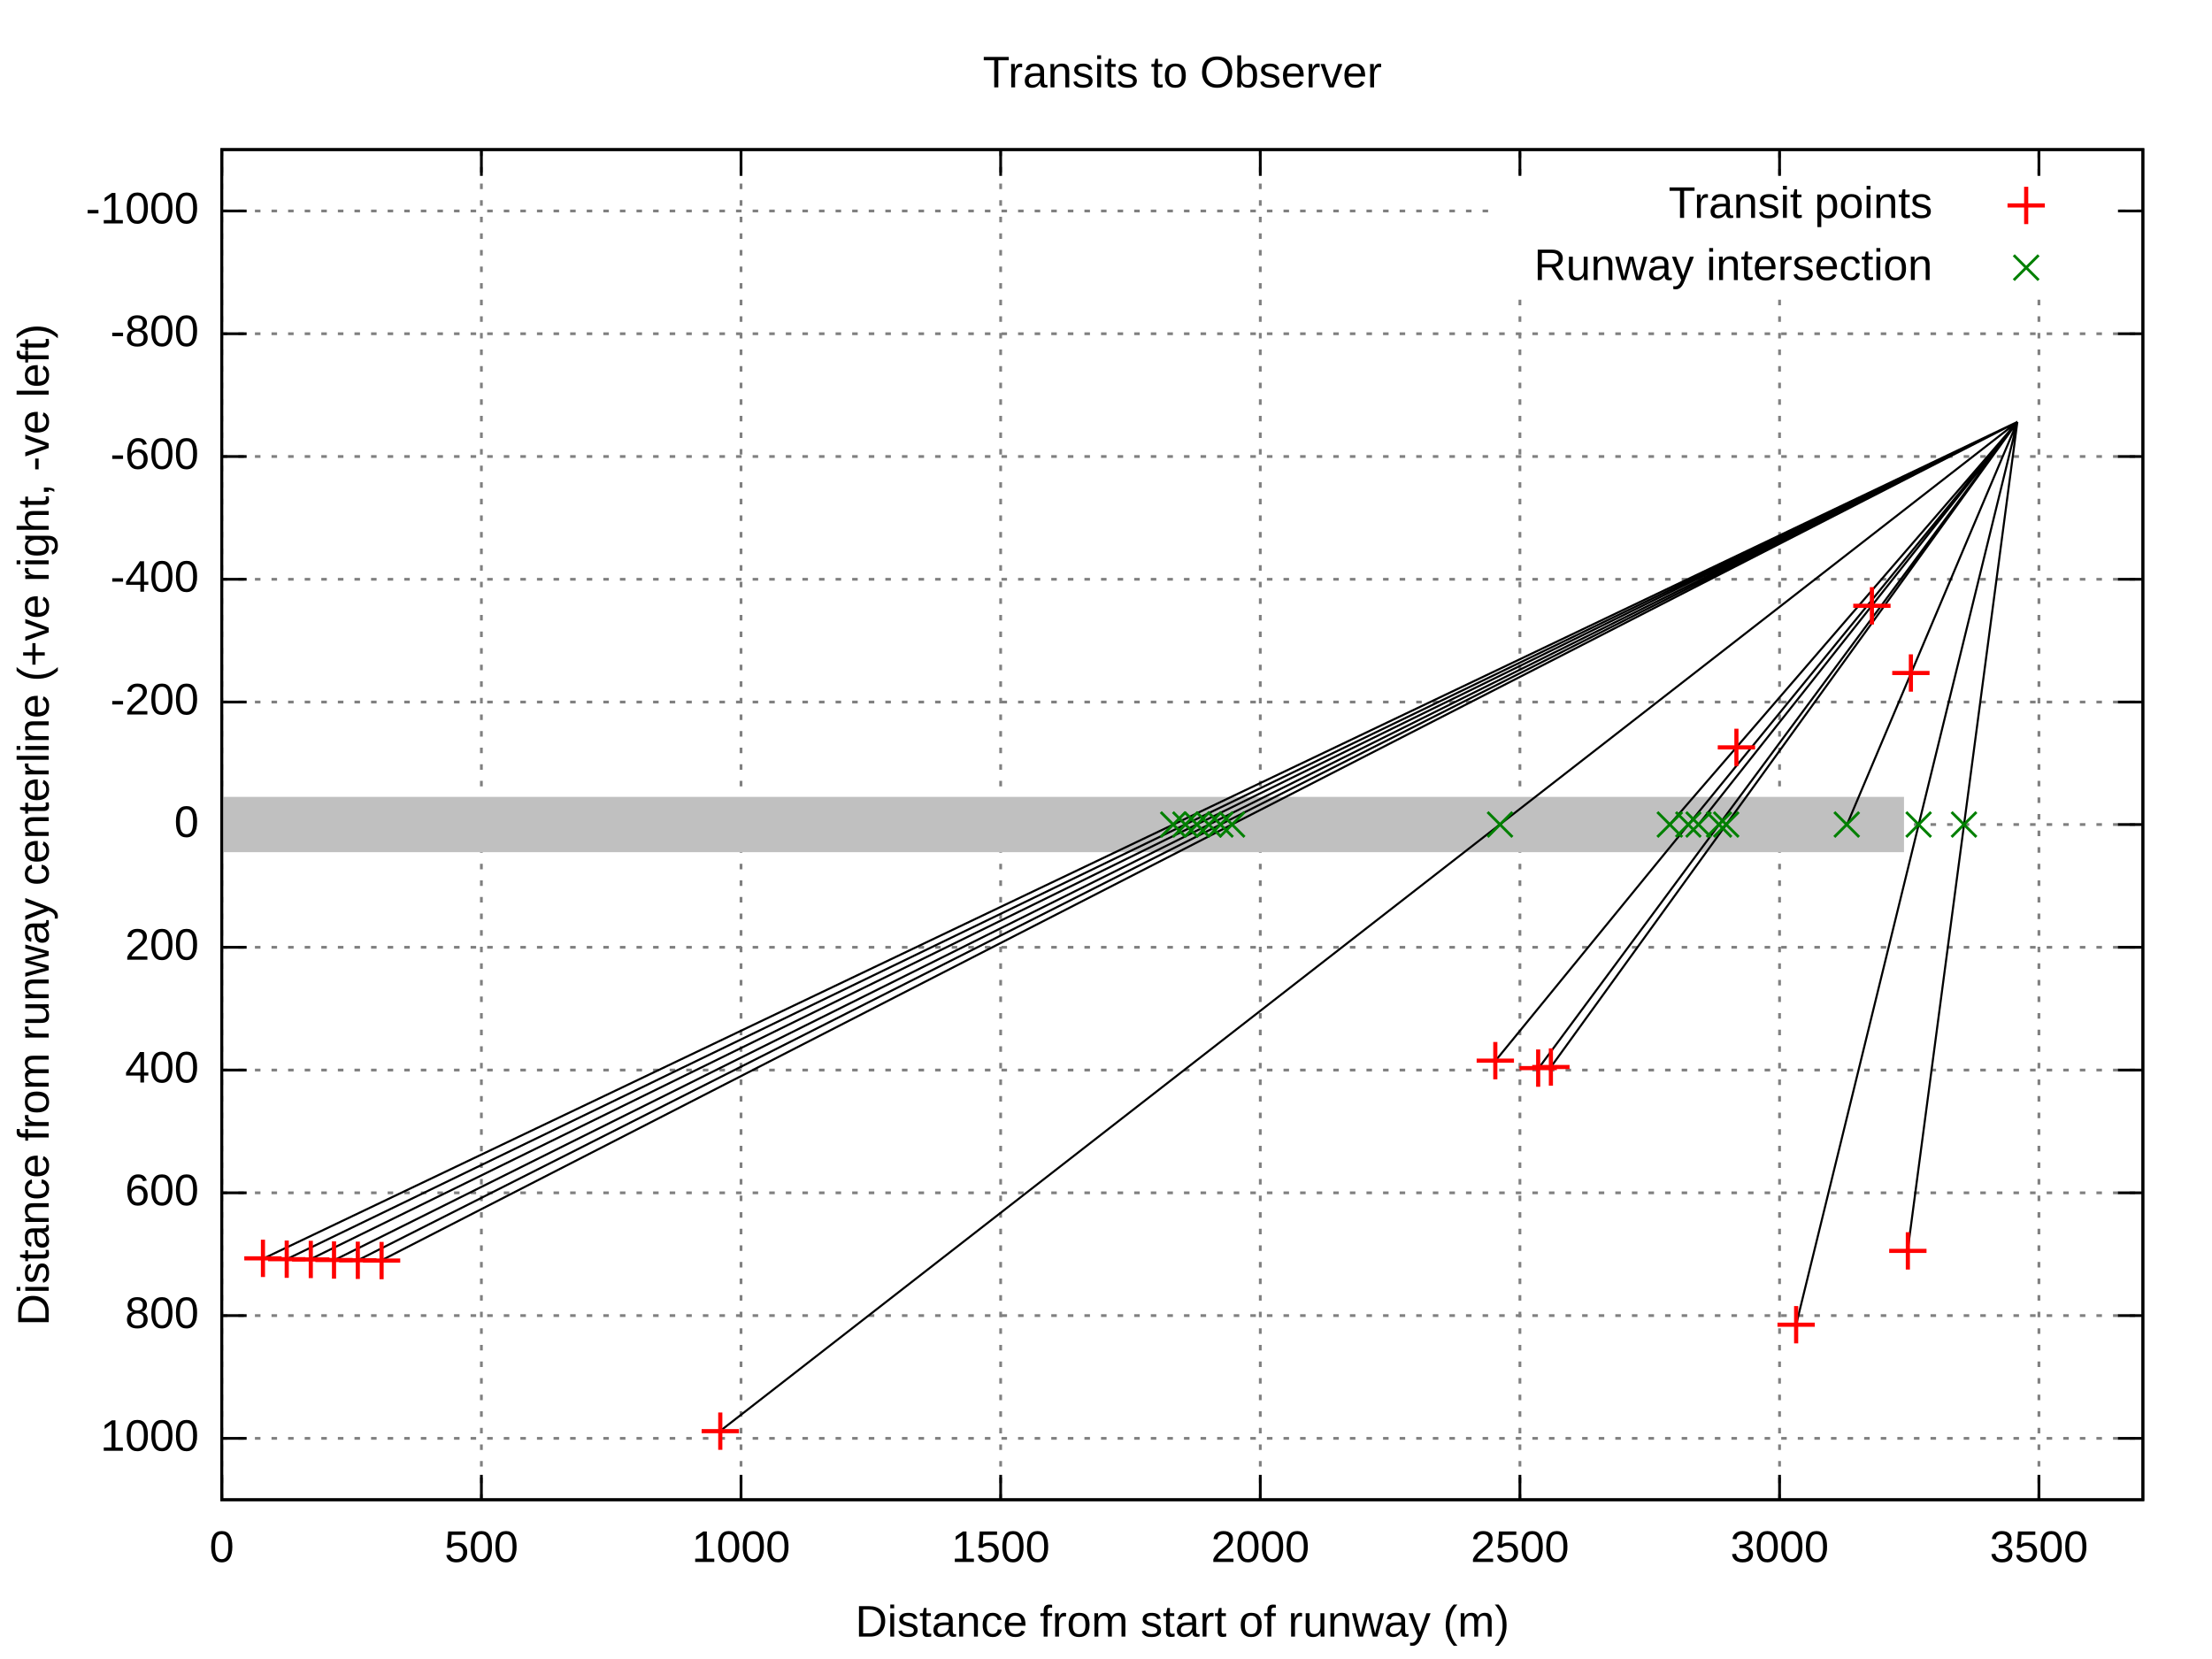
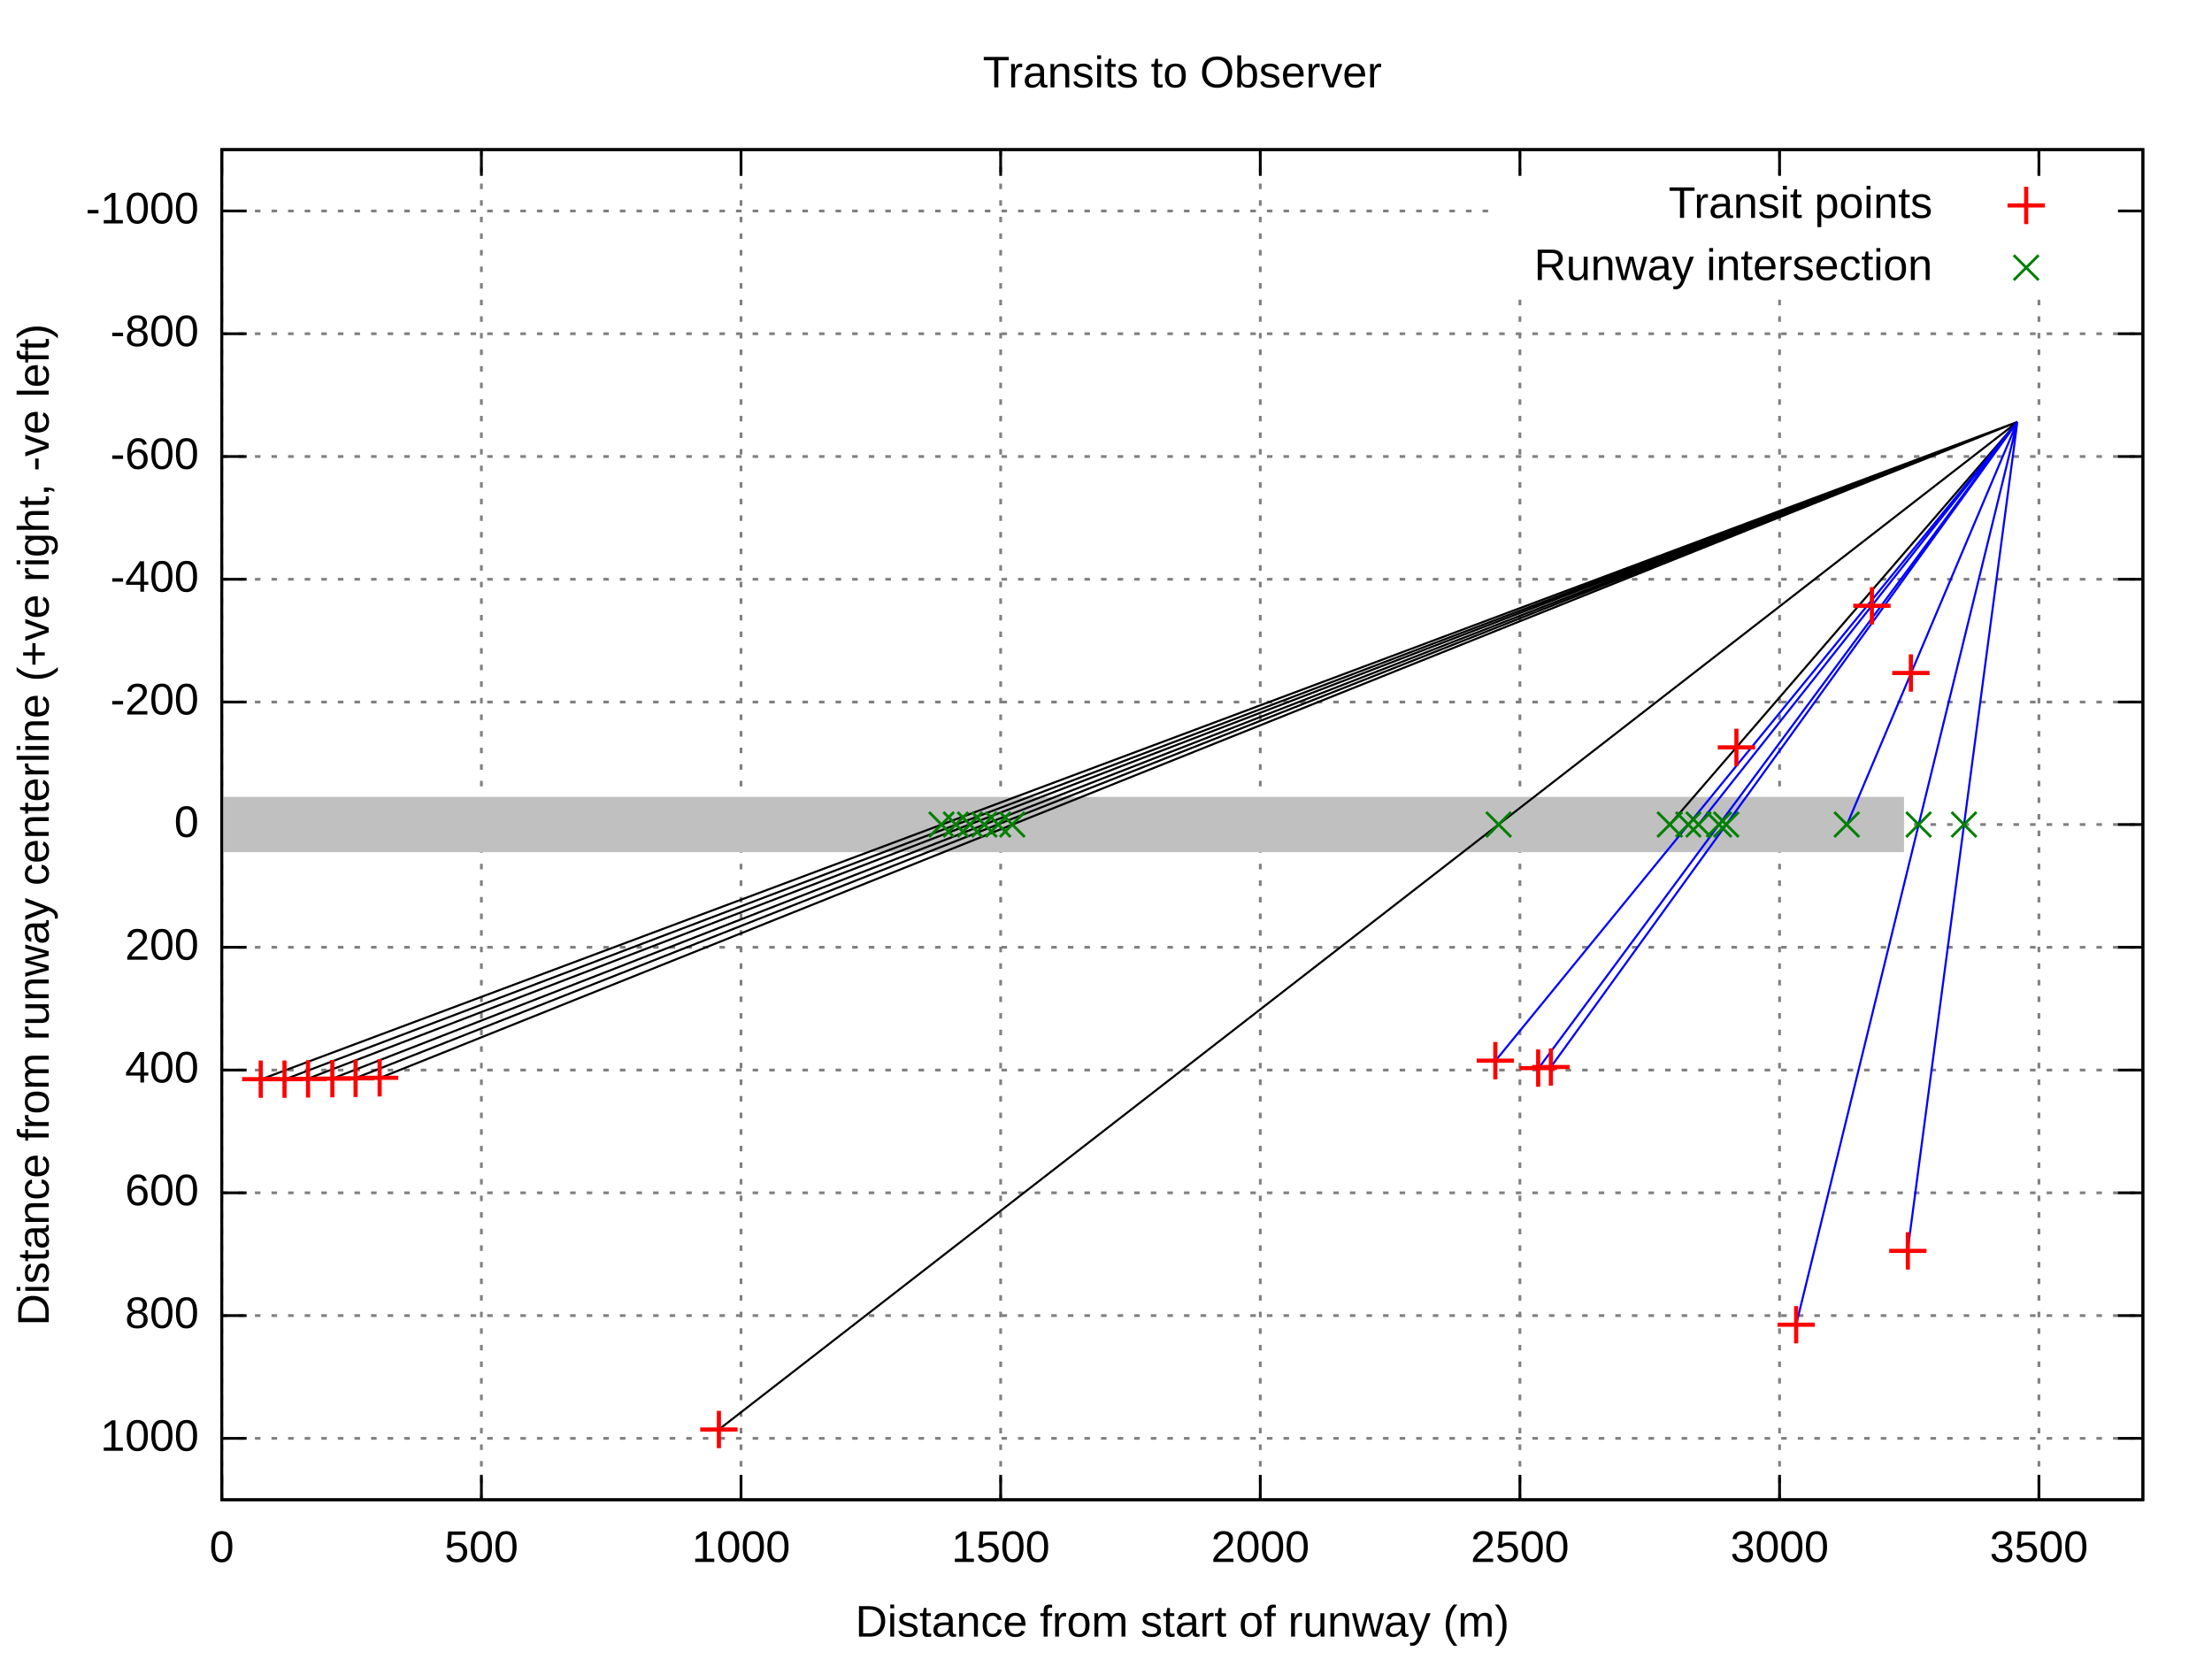
<svg xmlns="http://www.w3.org/2000/svg" xmlns:xlink="http://www.w3.org/1999/xlink" width="800" height="600" viewBox="0 0 800 600">
  <g id="gnuplot_canvas">
    <rect x="0" y="0" width="800" height="600" fill="none" />
    <defs>
      <circle id="gpDot" r="0.5" stroke-width="0.5" />
      <path id="gpPt0" stroke-width="0.222" stroke="currentColor" d="M-1,0 h2 M0,-1 v2" />
      <path id="gpPt1" stroke-width="0.222" stroke="currentColor" d="M-1,-1 L1,1 M1,-1 L-1,1" />
      <path id="gpPt2" stroke-width="0.222" stroke="currentColor" d="M-1,0 L1,0 M0,-1 L0,1 M-1,-1 L1,1 M-1,1 L1,-1" />
      <rect id="gpPt3" stroke-width="0.222" stroke="currentColor" x="-1" y="-1" width="2" height="2" />
      <rect id="gpPt4" stroke-width="0.222" stroke="currentColor" fill="currentColor" x="-1" y="-1" width="2" height="2" />
      <circle id="gpPt5" stroke-width="0.222" stroke="currentColor" cx="0" cy="0" r="1" />
      <use xlink:href="#gpPt5" id="gpPt6" fill="currentColor" stroke="none" />
      <path id="gpPt7" stroke-width="0.222" stroke="currentColor" d="M0,-1.33 L-1.33,0.67 L1.33,0.67 z" />
      <use xlink:href="#gpPt7" id="gpPt8" fill="currentColor" stroke="none" />
      <use xlink:href="#gpPt7" id="gpPt9" stroke="currentColor" transform="rotate(180)" />
      <use xlink:href="#gpPt9" id="gpPt10" fill="currentColor" stroke="none" />
      <use xlink:href="#gpPt3" id="gpPt11" stroke="currentColor" transform="rotate(45)" />
      <use xlink:href="#gpPt11" id="gpPt12" fill="currentColor" stroke="none" />
    </defs>
    <g style="fill:none; color:white; stroke:currentColor; stroke-width:1.00; stroke-linecap:butt; stroke-linejoin:miter">
</g>
    <g style="fill:none; color:black; stroke:currentColor; stroke-width:1.00; stroke-linecap:butt; stroke-linejoin:miter">
</g>
    <g style="fill:none; color:gray; stroke:currentColor; stroke-width:1.00; stroke-linecap:butt; stroke-linejoin:miter">
      <path stroke="gray" stroke-dasharray=" 2,4" class="gridline" d="M80.2,76.3 L541.2,76.3 M766.7,76.3 L775.0,76.3  h0.01" />
    </g>
    <g style="fill:none; color:black; stroke:currentColor; stroke-width:1.00; stroke-linecap:butt; stroke-linejoin:miter">
      <path stroke="black" d="M80.2,76.3 L89.2,76.3 M775.0,76.3 L766.0,76.3  h0.01" />
      <g transform="translate(71.9,80.8)" style="stroke:none; fill:black; font-family:Arial; font-size:12.00pt; text-anchor:end">
        <text>-1000</text>
      </g>
    </g>
    <g style="fill:none; color:gray; stroke:currentColor; stroke-width:1.00; stroke-linecap:butt; stroke-linejoin:miter">
      <path stroke="gray" stroke-dasharray=" 2,4" class="gridline" d="M80.2,120.7 L775.0,120.7  h0.01" />
    </g>
    <g style="fill:none; color:black; stroke:currentColor; stroke-width:1.00; stroke-linecap:butt; stroke-linejoin:miter">
      <path stroke="black" d="M80.2,120.7 L89.2,120.7 M775.0,120.7 L766.0,120.7  h0.01" />
      <g transform="translate(71.9,125.2)" style="stroke:none; fill:black; font-family:Arial; font-size:12.00pt; text-anchor:end">
        <text>-800</text>
      </g>
    </g>
    <g style="fill:none; color:gray; stroke:currentColor; stroke-width:1.00; stroke-linecap:butt; stroke-linejoin:miter">
      <path stroke="gray" stroke-dasharray=" 2,4" class="gridline" d="M80.2,165.1 L775.0,165.1  h0.01" />
    </g>
    <g style="fill:none; color:black; stroke:currentColor; stroke-width:1.00; stroke-linecap:butt; stroke-linejoin:miter">
      <path stroke="black" d="M80.2,165.1 L89.2,165.1 M775.0,165.1 L766.0,165.1  h0.01" />
      <g transform="translate(71.9,169.6)" style="stroke:none; fill:black; font-family:Arial; font-size:12.00pt; text-anchor:end">
        <text>-600</text>
      </g>
    </g>
    <g style="fill:none; color:gray; stroke:currentColor; stroke-width:1.00; stroke-linecap:butt; stroke-linejoin:miter">
      <path stroke="gray" stroke-dasharray=" 2,4" class="gridline" d="M80.2,209.5 L775.0,209.5  h0.01" />
    </g>
    <g style="fill:none; color:black; stroke:currentColor; stroke-width:1.00; stroke-linecap:butt; stroke-linejoin:miter">
      <path stroke="black" d="M80.2,209.5 L89.2,209.5 M775.0,209.5 L766.0,209.5  h0.01" />
      <g transform="translate(71.9,214.0)" style="stroke:none; fill:black; font-family:Arial; font-size:12.00pt; text-anchor:end">
        <text>-400</text>
      </g>
    </g>
    <g style="fill:none; color:gray; stroke:currentColor; stroke-width:1.00; stroke-linecap:butt; stroke-linejoin:miter">
      <path stroke="gray" stroke-dasharray=" 2,4" class="gridline" d="M80.2,253.9 L775.0,253.9  h0.01" />
    </g>
    <g style="fill:none; color:black; stroke:currentColor; stroke-width:1.00; stroke-linecap:butt; stroke-linejoin:miter">
      <path stroke="black" d="M80.2,253.9 L89.2,253.9 M775.0,253.9 L766.0,253.9  h0.01" />
      <g transform="translate(71.9,258.4)" style="stroke:none; fill:black; font-family:Arial; font-size:12.00pt; text-anchor:end">
        <text>-200</text>
      </g>
    </g>
    <g style="fill:none; color:gray; stroke:currentColor; stroke-width:1.00; stroke-linecap:butt; stroke-linejoin:miter">
      <path stroke="gray" stroke-dasharray=" 2,4" class="gridline" d="M80.2,298.2 L775.0,298.2  h0.01" />
    </g>
    <g style="fill:none; color:black; stroke:currentColor; stroke-width:1.00; stroke-linecap:butt; stroke-linejoin:miter">
      <path stroke="black" d="M80.2,298.2 L89.2,298.2 M775.0,298.2 L766.0,298.2  h0.01" />
      <g transform="translate(71.9,302.7)" style="stroke:none; fill:black; font-family:Arial; font-size:12.00pt; text-anchor:end">
        <text> 0</text>
      </g>
    </g>
    <g style="fill:none; color:gray; stroke:currentColor; stroke-width:1.00; stroke-linecap:butt; stroke-linejoin:miter">
      <path stroke="gray" stroke-dasharray=" 2,4" class="gridline" d="M80.2,342.6 L775.0,342.6  h0.01" />
    </g>
    <g style="fill:none; color:black; stroke:currentColor; stroke-width:1.00; stroke-linecap:butt; stroke-linejoin:miter">
      <path stroke="black" d="M80.2,342.6 L89.2,342.6 M775.0,342.6 L766.0,342.6  h0.01" />
      <g transform="translate(71.9,347.1)" style="stroke:none; fill:black; font-family:Arial; font-size:12.00pt; text-anchor:end">
        <text> 200</text>
      </g>
    </g>
    <g style="fill:none; color:gray; stroke:currentColor; stroke-width:1.00; stroke-linecap:butt; stroke-linejoin:miter">
      <path stroke="gray" stroke-dasharray=" 2,4" class="gridline" d="M80.2,387.0 L775.0,387.0  h0.01" />
    </g>
    <g style="fill:none; color:black; stroke:currentColor; stroke-width:1.00; stroke-linecap:butt; stroke-linejoin:miter">
      <path stroke="black" d="M80.2,387.0 L89.2,387.0 M775.0,387.0 L766.0,387.0  h0.01" />
      <g transform="translate(71.9,391.5)" style="stroke:none; fill:black; font-family:Arial; font-size:12.00pt; text-anchor:end">
        <text> 400</text>
      </g>
    </g>
    <g style="fill:none; color:gray; stroke:currentColor; stroke-width:1.00; stroke-linecap:butt; stroke-linejoin:miter">
      <path stroke="gray" stroke-dasharray=" 2,4" class="gridline" d="M80.2,431.4 L775.0,431.4  h0.01" />
    </g>
    <g style="fill:none; color:black; stroke:currentColor; stroke-width:1.00; stroke-linecap:butt; stroke-linejoin:miter">
      <path stroke="black" d="M80.2,431.4 L89.2,431.4 M775.0,431.4 L766.0,431.4  h0.01" />
      <g transform="translate(71.9,435.9)" style="stroke:none; fill:black; font-family:Arial; font-size:12.00pt; text-anchor:end">
        <text> 600</text>
      </g>
    </g>
    <g style="fill:none; color:gray; stroke:currentColor; stroke-width:1.00; stroke-linecap:butt; stroke-linejoin:miter">
      <path stroke="gray" stroke-dasharray=" 2,4" class="gridline" d="M80.2,475.8 L775.0,475.8  h0.01" />
    </g>
    <g style="fill:none; color:black; stroke:currentColor; stroke-width:1.00; stroke-linecap:butt; stroke-linejoin:miter">
      <path stroke="black" d="M80.2,475.8 L89.2,475.8 M775.0,475.8 L766.0,475.8  h0.01" />
      <g transform="translate(71.9,480.3)" style="stroke:none; fill:black; font-family:Arial; font-size:12.00pt; text-anchor:end">
        <text> 800</text>
      </g>
    </g>
    <g style="fill:none; color:gray; stroke:currentColor; stroke-width:1.00; stroke-linecap:butt; stroke-linejoin:miter">
      <path stroke="gray" stroke-dasharray=" 2,4" class="gridline" d="M80.2,520.2 L775.0,520.2  h0.01" />
    </g>
    <g style="fill:none; color:black; stroke:currentColor; stroke-width:1.00; stroke-linecap:butt; stroke-linejoin:miter">
      <path stroke="black" d="M80.2,520.2 L89.2,520.2 M775.0,520.2 L766.0,520.2  h0.01" />
      <g transform="translate(71.9,524.7)" style="stroke:none; fill:black; font-family:Arial; font-size:12.00pt; text-anchor:end">
        <text> 1000</text>
      </g>
    </g>
    <g style="fill:none; color:gray; stroke:currentColor; stroke-width:1.00; stroke-linecap:butt; stroke-linejoin:miter">
      <path stroke="gray" stroke-dasharray=" 2,4" class="gridline" d="M80.2,542.4 L80.2,54.1  h0.01" />
    </g>
    <g style="fill:none; color:black; stroke:currentColor; stroke-width:1.00; stroke-linecap:butt; stroke-linejoin:miter">
      <path stroke="black" d="M80.2,542.4 L80.2,533.4 M80.2,54.1 L80.2,63.1  h0.01" />
      <g transform="translate(80.2,564.9)" style="stroke:none; fill:black; font-family:Arial; font-size:12.00pt; text-anchor:middle">
        <text> 0</text>
      </g>
    </g>
    <g style="fill:none; color:gray; stroke:currentColor; stroke-width:1.00; stroke-linecap:butt; stroke-linejoin:miter">
      <path stroke="gray" stroke-dasharray=" 2,4" class="gridline" d="M174.1,542.4 L174.1,54.1  h0.01" />
    </g>
    <g style="fill:none; color:black; stroke:currentColor; stroke-width:1.00; stroke-linecap:butt; stroke-linejoin:miter">
      <path stroke="black" d="M174.1,542.4 L174.1,533.4 M174.1,54.1 L174.1,63.1  h0.01" />
      <g transform="translate(174.1,564.9)" style="stroke:none; fill:black; font-family:Arial; font-size:12.00pt; text-anchor:middle">
        <text> 500</text>
      </g>
    </g>
    <g style="fill:none; color:gray; stroke:currentColor; stroke-width:1.00; stroke-linecap:butt; stroke-linejoin:miter">
      <path stroke="gray" stroke-dasharray=" 2,4" class="gridline" d="M268.0,542.4 L268.0,54.1  h0.01" />
    </g>
    <g style="fill:none; color:black; stroke:currentColor; stroke-width:1.00; stroke-linecap:butt; stroke-linejoin:miter">
      <path stroke="black" d="M268.0,542.4 L268.0,533.4 M268.0,54.1 L268.0,63.1  h0.01" />
      <g transform="translate(268.0,564.9)" style="stroke:none; fill:black; font-family:Arial; font-size:12.00pt; text-anchor:middle">
        <text> 1000</text>
      </g>
    </g>
    <g style="fill:none; color:gray; stroke:currentColor; stroke-width:1.00; stroke-linecap:butt; stroke-linejoin:miter">
      <path stroke="gray" stroke-dasharray=" 2,4" class="gridline" d="M361.9,542.4 L361.9,54.1  h0.01" />
    </g>
    <g style="fill:none; color:black; stroke:currentColor; stroke-width:1.00; stroke-linecap:butt; stroke-linejoin:miter">
      <path stroke="black" d="M361.9,542.4 L361.9,533.4 M361.9,54.1 L361.9,63.1  h0.01" />
      <g transform="translate(361.9,564.9)" style="stroke:none; fill:black; font-family:Arial; font-size:12.00pt; text-anchor:middle">
        <text> 1500</text>
      </g>
    </g>
    <g style="fill:none; color:gray; stroke:currentColor; stroke-width:1.00; stroke-linecap:butt; stroke-linejoin:miter">
      <path stroke="gray" stroke-dasharray=" 2,4" class="gridline" d="M455.8,542.4 L455.8,54.1  h0.01" />
    </g>
    <g style="fill:none; color:black; stroke:currentColor; stroke-width:1.00; stroke-linecap:butt; stroke-linejoin:miter">
      <path stroke="black" d="M455.8,542.4 L455.8,533.4 M455.8,54.1 L455.8,63.1  h0.01" />
      <g transform="translate(455.8,564.9)" style="stroke:none; fill:black; font-family:Arial; font-size:12.00pt; text-anchor:middle">
        <text> 2000</text>
      </g>
    </g>
    <g style="fill:none; color:gray; stroke:currentColor; stroke-width:1.00; stroke-linecap:butt; stroke-linejoin:miter">
      <path stroke="gray" stroke-dasharray=" 2,4" class="gridline" d="M549.7,542.4 L549.7,108.1 M549.7,63.1 L549.7,54.1  h0.01" />
    </g>
    <g style="fill:none; color:black; stroke:currentColor; stroke-width:1.00; stroke-linecap:butt; stroke-linejoin:miter">
      <path stroke="black" d="M549.7,542.4 L549.7,533.4 M549.7,54.1 L549.7,63.1  h0.01" />
      <g transform="translate(549.7,564.9)" style="stroke:none; fill:black; font-family:Arial; font-size:12.00pt; text-anchor:middle">
        <text> 2500</text>
      </g>
    </g>
    <g style="fill:none; color:gray; stroke:currentColor; stroke-width:1.00; stroke-linecap:butt; stroke-linejoin:miter">
      <path stroke="gray" stroke-dasharray=" 2,4" class="gridline" d="M643.6,542.4 L643.6,108.1 M643.6,63.1 L643.6,54.1  h0.01" />
    </g>
    <g style="fill:none; color:black; stroke:currentColor; stroke-width:1.00; stroke-linecap:butt; stroke-linejoin:miter">
      <path stroke="black" d="M643.6,542.4 L643.6,533.4 M643.6,54.1 L643.6,63.1  h0.01" />
      <g transform="translate(643.6,564.9)" style="stroke:none; fill:black; font-family:Arial; font-size:12.00pt; text-anchor:middle">
        <text> 3000</text>
      </g>
    </g>
    <g style="fill:none; color:gray; stroke:currentColor; stroke-width:1.00; stroke-linecap:butt; stroke-linejoin:miter">
      <path stroke="gray" stroke-dasharray=" 2,4" class="gridline" d="M737.4,542.4 L737.4,108.1 M737.4,63.1 L737.4,54.1  h0.01" />
    </g>
    <g style="fill:none; color:black; stroke:currentColor; stroke-width:1.00; stroke-linecap:butt; stroke-linejoin:miter">
      <path stroke="black" d="M737.4,542.4 L737.4,533.4 M737.4,54.1 L737.4,63.1  h0.01" />
      <g transform="translate(737.4,564.9)" style="stroke:none; fill:black; font-family:Arial; font-size:12.00pt; text-anchor:middle">
        <text> 3500</text>
      </g>
      <path stroke="black" d="M80.2,54.1 L80.2,542.4 L775.0,542.4 L775.0,54.1 L80.2,54.1 Z  h0.01" />
      <g transform="translate(17.6,298.3) rotate(270)" style="stroke:none; fill:black; font-family:Arial; font-size:12.00pt; text-anchor:middle">
        <text>Distance from runway centerline (+ve right, -ve left)</text>
      </g>
      <g transform="translate(427.6,591.9)" style="stroke:none; fill:black; font-family:Arial; font-size:12.00pt; text-anchor:middle">
        <text>Distance from start of runway (m)</text>
      </g>
      <g transform="translate(427.6,31.6)" style="stroke:none; fill:black; font-family:Arial; font-size:12.00pt; text-anchor:middle">
        <text>Transits to Observer</text>
      </g>
    </g>
    <g style="fill:none; color:black; stroke:currentColor; stroke-width:20.00; stroke-linecap:butt; stroke-linejoin:miter">
      <path stroke="rgb(192, 192, 192)" d="M80.2,298.2 L688.6,298.2  h0.01" />
    </g>
    <g style="fill:none; color:black; stroke:rgb(192, 192, 192); stroke-width:0.75; stroke-linecap:butt; stroke-linejoin:miter">
-       <path stroke="black" d="M95.2,455.2 L729.6,152.6 M103.7,455.4 L729.6,152.6 M112.3,455.4 L729.6,152.6 M120.8,455.8 L729.6,152.6    M129.4,455.8 L729.6,152.6 M138.0,455.8 L729.6,152.6 M260.5,517.5 L729.6,152.6 M603.9,298.2 L729.6,152.6    M614.3,298.2 L729.6,152.6 M540.8,383.7 L729.6,152.6 M556.4,386.4 L729.6,152.6 M560.9,385.9 L729.6,152.6    M668.0,298.2 L729.6,152.6 M649.6,479.1 L729.6,152.6 M689.9,452.5 L729.6,152.6  h0.01" />
+       <path stroke="black" d="M94.3,390.4 L729.6,152.6 M102.9,390.4 L729.6,152.6 M111.4,390.1 L729.6,152.6 M120.2,390.1 L729.6,152.6    M128.6,389.9 L729.6,152.6 M137.3,389.9 L729.6,152.6 M260.1,516.9 L729.6,152.6 M603.9,298.2 L729.6,152.6     h0.01" />
+       <path stroke="rgb(  0,   0, 255)" d="M614.3,298.2 L729.6,152.6 M540.8,383.7 L729.6,152.6 M556.4,386.4 L729.6,152.6 M560.9,385.9 L729.6,152.6    M668.0,298.2 L729.6,152.6 M649.6,479.1 L729.6,152.6 M689.9,452.5 L729.6,152.6  h0.01" />
    </g>
    <g style="fill:none; color:black; stroke:black; stroke-width:1.00; stroke-linecap:butt; stroke-linejoin:miter">
</g>
    <g id="gnuplot_plot_1">
      <g style="fill:none; color:red; stroke:currentColor; stroke-width:1.00; stroke-linecap:butt; stroke-linejoin:miter">
        <g transform="translate(698.9,78.8)" style="stroke:none; fill:black; font-family:Arial; font-size:12.00pt; text-anchor:end">
          <text>Transit points</text>
        </g>
-         <use xlink:href="#gpPt0" transform="translate(95.1,455.1) scale(6.75)" />
-         <use xlink:href="#gpPt0" transform="translate(103.7,455.4) scale(6.75)" />
-         <use xlink:href="#gpPt0" transform="translate(112.4,455.5) scale(6.75)" />
-         <use xlink:href="#gpPt0" transform="translate(120.8,455.7) scale(6.75)" />
-         <use xlink:href="#gpPt0" transform="translate(129.4,455.8) scale(6.75)" />
-         <use xlink:href="#gpPt0" transform="translate(138.0,455.9) scale(6.75)" />
-         <use xlink:href="#gpPt0" transform="translate(260.5,517.6) scale(6.75)" />
+         <use xlink:href="#gpPt0" transform="translate(94.3,390.3) scale(6.75)" />
+         <use xlink:href="#gpPt0" transform="translate(102.9,390.3) scale(6.75)" />
+         <use xlink:href="#gpPt0" transform="translate(111.4,390.2) scale(6.75)" />
+         <use xlink:href="#gpPt0" transform="translate(120.2,390.1) scale(6.75)" />
+         <use xlink:href="#gpPt0" transform="translate(128.6,390.0) scale(6.75)" />
+         <use xlink:href="#gpPt0" transform="translate(137.3,389.8) scale(6.75)" />
+         <use xlink:href="#gpPt0" transform="translate(260.0,517.0) scale(6.75)" />
        <use xlink:href="#gpPt0" transform="translate(628.0,270.3) scale(6.75)" />
        <use xlink:href="#gpPt0" transform="translate(677.0,219.1) scale(6.75)" />
        <use xlink:href="#gpPt0" transform="translate(540.8,383.6) scale(6.75)" />
        <use xlink:href="#gpPt0" transform="translate(556.3,386.3) scale(6.75)" />
        <use xlink:href="#gpPt0" transform="translate(560.9,385.9) scale(6.75)" />
        <use xlink:href="#gpPt0" transform="translate(691.1,243.4) scale(6.75)" />
        <use xlink:href="#gpPt0" transform="translate(649.6,479.1) scale(6.75)" />
        <use xlink:href="#gpPt0" transform="translate(690.0,452.4) scale(6.75)" />
        <use xlink:href="#gpPt0" transform="translate(732.8,74.3) scale(6.75)" />
      </g>
    </g>
    <g id="gnuplot_plot_2">
      <g style="fill:none; color:green; stroke:currentColor; stroke-width:1.00; stroke-linecap:butt; stroke-linejoin:miter">
        <g transform="translate(698.9,101.3)" style="stroke:none; fill:black; font-family:Arial; font-size:12.00pt; text-anchor:end">
          <text>Runway intersection</text>
        </g>
-         <use xlink:href="#gpPt1" transform="translate(424.3,298.2) scale(4.50)" />
-         <use xlink:href="#gpPt1" transform="translate(428.7,298.2) scale(4.50)" />
-         <use xlink:href="#gpPt1" transform="translate(432.9,298.2) scale(4.50)" />
-         <use xlink:href="#gpPt1" transform="translate(437.2,298.2) scale(4.50)" />
-         <use xlink:href="#gpPt1" transform="translate(441.4,298.2) scale(4.50)" />
-         <use xlink:href="#gpPt1" transform="translate(445.6,298.2) scale(4.50)" />
-         <use xlink:href="#gpPt1" transform="translate(542.5,298.2) scale(4.50)" />
+         <use xlink:href="#gpPt1" transform="translate(340.5,298.2) scale(4.50)" />
+         <use xlink:href="#gpPt1" transform="translate(345.7,298.2) scale(4.50)" />
+         <use xlink:href="#gpPt1" transform="translate(350.8,298.2) scale(4.50)" />
+         <use xlink:href="#gpPt1" transform="translate(356.0,298.2) scale(4.50)" />
+         <use xlink:href="#gpPt1" transform="translate(361.0,298.2) scale(4.50)" />
+         <use xlink:href="#gpPt1" transform="translate(366.1,298.2) scale(4.50)" />
+         <use xlink:href="#gpPt1" transform="translate(542.0,298.2) scale(4.50)" />
        <use xlink:href="#gpPt1" transform="translate(603.9,298.2) scale(4.50)" />
        <use xlink:href="#gpPt1" transform="translate(614.3,298.2) scale(4.50)" />
        <use xlink:href="#gpPt1" transform="translate(610.6,298.2) scale(4.50)" />
        <use xlink:href="#gpPt1" transform="translate(621.7,298.2) scale(4.50)" />
        <use xlink:href="#gpPt1" transform="translate(624.3,298.2) scale(4.50)" />
        <use xlink:href="#gpPt1" transform="translate(667.9,298.2) scale(4.50)" />
        <use xlink:href="#gpPt1" transform="translate(693.9,298.2) scale(4.50)" />
        <use xlink:href="#gpPt1" transform="translate(710.3,298.2) scale(4.50)" />
        <use xlink:href="#gpPt1" transform="translate(732.8,96.8) scale(4.50)" />
      </g>
    </g>
    <g style="fill:none; color:black; stroke:currentColor; stroke-width:1.00; stroke-linecap:butt; stroke-linejoin:miter">
      <path stroke="black" d="M80.2,54.1 L80.2,542.4 L775.0,542.4 L775.0,54.1 L80.2,54.1 Z  h0.01" />
    </g>
  </g>
</svg>
